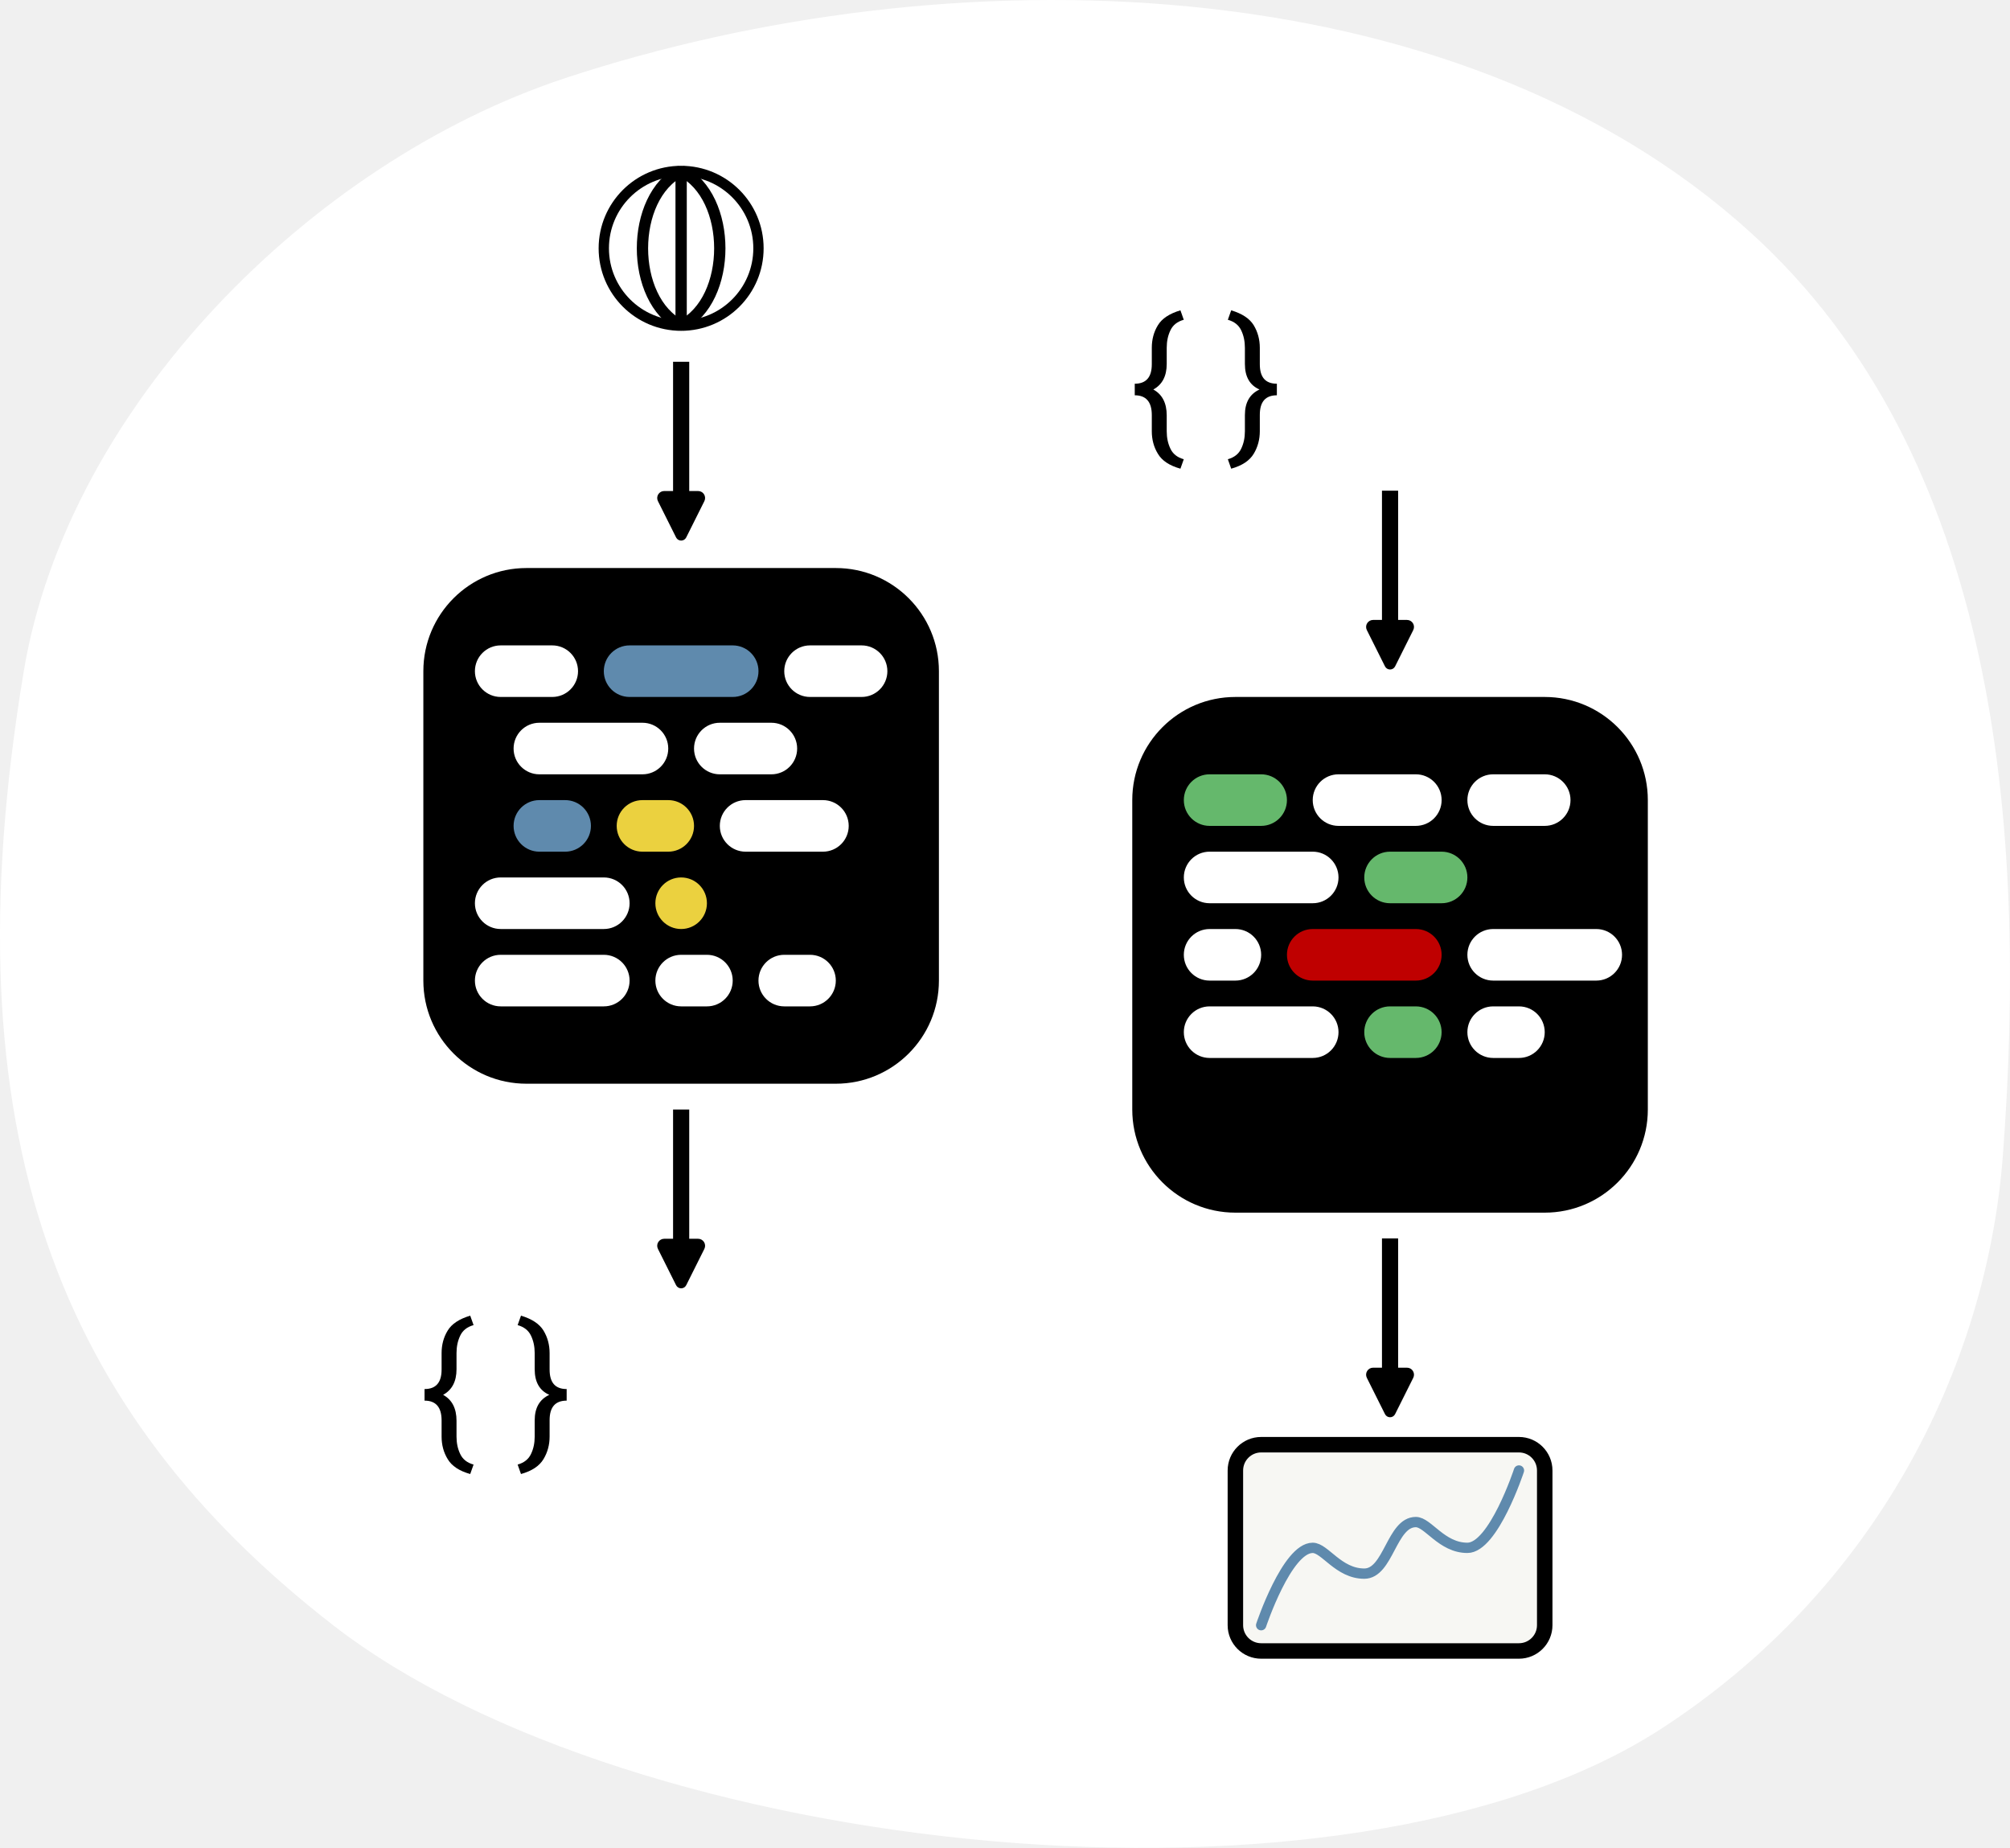
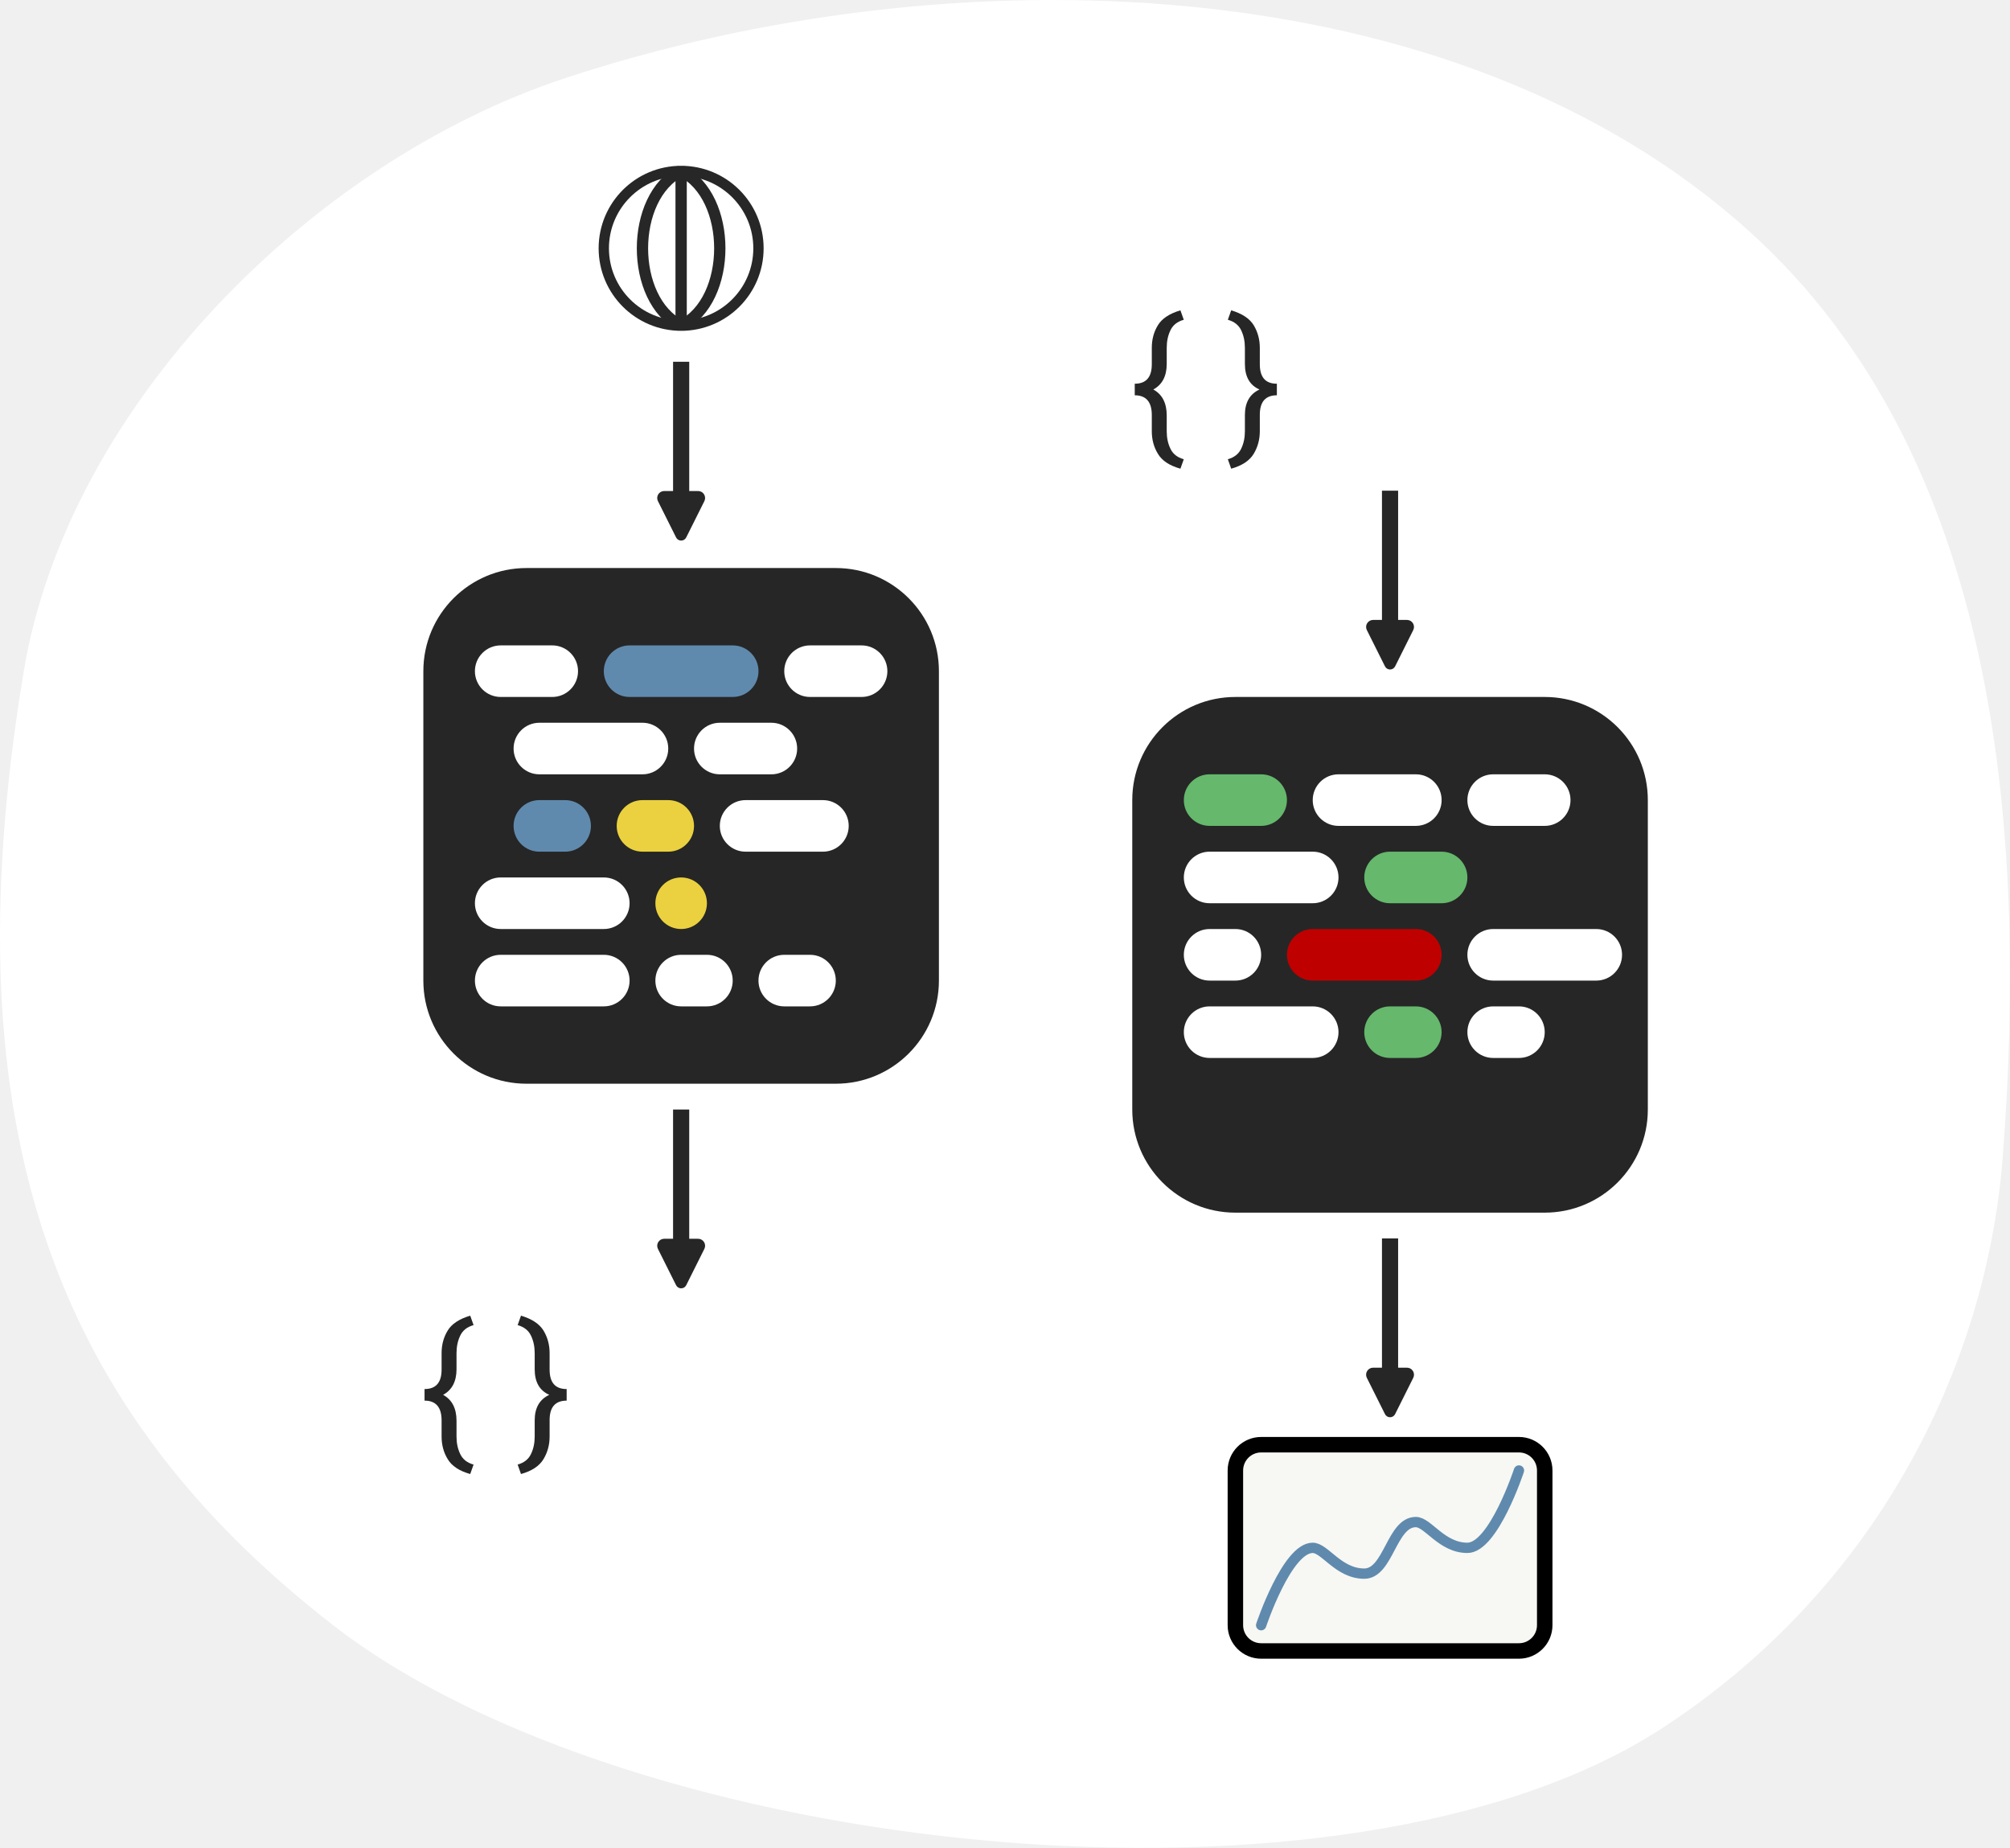
- <svg xmlns="http://www.w3.org/2000/svg" width="389.857" height="358.328" viewBox="0 0 103.15 94.808" version="1.1" id="svg1">
+ <svg xmlns="http://www.w3.org/2000/svg" width="389.857" height="358.328" viewBox="0 0 103.15 94.808" version="1.1" id="svg1" xml:space="preserve">
  <defs id="defs1">
    <marker style="overflow:visible" id="RoundedArrow" refX="0" refY="0" orient="auto-start-reverse" markerWidth="0.5" markerHeight="0.5" viewBox="0 0 1 1" preserveAspectRatio="xMidYMid">
      <path transform="scale(0.7)" d="m -0.211,-4.106 6.422,3.211 a 1,1 90 0 1 0,1.789 L -0.211,4.106 A 1.236,1.236 31.717 0 1 -2,3 v -6 a 1.236,1.236 148.283 0 1 1.789,-1.106 z" style="fill:context-stroke;fill-rule:evenodd;stroke:none" id="path8" />
    </marker>
  </defs>
  <g id="layer1" transform="translate(-17.30016,-13.18876)">
    <g id="g36">
      <path style="fill:#ffffff;fill-opacity:1;stroke:none;stroke-width:0.529;stroke-linecap:round;stroke-dasharray:none;stroke-opacity:1" d="M 34.396,96.573 C 20.369,85.689 14.552,71.438 18.521,47.625 20.779,34.078 33.26,21.503 46.302,17.198 c 19.628,-6.478 45.556,-5.962 60.854,7.938 12.598,11.446 14.214,30.367 12.928,47.34 -0.827,10.918 -6.561,22.279 -17.499,29.389 -16.267,10.576 -52.861,6.603 -68.19,-5.292 z" id="path36" />
      <g id="g11" transform="translate(12.56771,15.875)">
        <g id="g38-3-8">
-           <rect style="fill:#000000;stroke:none;stroke-width:1.665" id="rect1-4-5" width="26.458" height="26.458" x="26.458" y="26.458" ry="5.292" />
-           <rect style="fill:#ffffff;fill-opacity:1;stroke:none;stroke-width:1.665" id="rect2-3-4" width="5.292" height="2.646" x="29.104" y="30.427" ry="1.323" />
-           <rect style="fill:#5f8aad;fill-opacity:1;stroke:none;stroke-width:1.665" id="rect3-7-7" width="7.938" height="2.646" x="35.719" y="30.427" ry="1.323" />
-           <rect style="fill:#ffffff;fill-opacity:1;stroke:none;stroke-width:1.665" id="rect4-7-9" width="5.292" height="2.646" x="44.979" y="30.427" ry="1.323" />
-           <rect style="fill:#ffffff;fill-opacity:1;stroke:none;stroke-width:2.039" id="rect5-5-6" width="7.937" height="2.646" x="31.089" y="34.396" ry="1.323" />
-           <rect style="fill:#ffffff;fill-opacity:1;stroke:none;stroke-width:1.665" id="rect6-1-6" width="5.292" height="2.646" x="40.349" y="34.396" ry="1.323" />
-           <rect style="fill:#5f8aad;fill-opacity:1;stroke:none;stroke-width:1.442" id="rect7-2-6" width="3.969" height="2.646" x="31.089" y="38.365" ry="1.323" />
-           <rect style="fill:#ebd13f;fill-opacity:1;stroke:none;stroke-width:1.442" id="rect8-6-6" width="3.969" height="2.646" x="36.38" y="38.365" ry="1.323" />
-           <rect style="fill:#ffffff;fill-opacity:1;stroke:none;stroke-width:1.862" id="rect9-6-7" width="6.615" height="2.646" x="41.672" y="38.365" ry="1.323" />
-           <rect style="fill:#ffffff;fill-opacity:1;stroke:none;stroke-width:2.039" id="rect10-5-0" width="7.938" height="2.646" x="29.104" y="42.333" ry="1.323" />
-           <rect style="fill:#ebd13f;fill-opacity:1;stroke:none;stroke-width:1.177" id="rect11-4-4" width="2.646" height="2.646" x="38.365" y="42.333" ry="1.323" />
-           <rect style="fill:#ffffff;fill-opacity:1;stroke:none;stroke-width:2.039" id="rect125-1" width="7.938" height="2.646" x="29.104" y="46.302" ry="1.323" />
-           <rect style="fill:#ffffff;fill-opacity:1;stroke:none;stroke-width:1.442" id="rect126-0" width="3.969" height="2.646" x="38.365" y="46.302" ry="1.323" />
-           <rect style="fill:#ffffff;fill-opacity:1;stroke:none;stroke-width:1.442" id="rect127-8" width="3.969" height="2.646" x="43.656" y="46.302" ry="1.323" />
+           <rect style="fill:#262626;fill-opacity:1;stroke:none;stroke-width:1.665" id="rect1-4-5" width="26.458" height="26.458" x="26.458" y="26.458" ry="5.292" rx="5.292" />
+           <rect style="fill:#ffffff;fill-opacity:1;stroke:none;stroke-width:1.665" id="rect2-3-4" width="5.292" height="2.646" x="29.104" y="30.427" ry="1.323" rx="1.323" />
+           <rect style="fill:#5f8aad;fill-opacity:1;stroke:none;stroke-width:1.665" id="rect3-7-7" width="7.938" height="2.646" x="35.719" y="30.427" ry="1.323" rx="1.323" />
+           <rect style="fill:#ffffff;fill-opacity:1;stroke:none;stroke-width:1.665" id="rect4-7-9" width="5.292" height="2.646" x="44.979" y="30.427" ry="1.323" rx="1.323" />
+           <rect style="fill:#ffffff;fill-opacity:1;stroke:none;stroke-width:2.039" id="rect5-5-6" width="7.937" height="2.646" x="31.089" y="34.396" ry="1.323" rx="1.323" />
+           <rect style="fill:#ffffff;fill-opacity:1;stroke:none;stroke-width:1.665" id="rect6-1-6" width="5.292" height="2.646" x="40.349" y="34.396" ry="1.323" rx="1.323" />
+           <rect style="fill:#5f8aad;fill-opacity:1;stroke:none;stroke-width:1.442" id="rect7-2-6" width="3.969" height="2.646" x="31.089" y="38.365" ry="1.323" rx="1.323" />
+           <rect style="fill:#ebd13f;fill-opacity:1;stroke:none;stroke-width:1.442" id="rect8-6-6" width="3.969" height="2.646" x="36.38" y="38.365" ry="1.323" rx="1.323" />
+           <rect style="fill:#ffffff;fill-opacity:1;stroke:none;stroke-width:1.862" id="rect9-6-7" width="6.615" height="2.646" x="41.672" y="38.365" ry="1.323" rx="1.323" />
+           <rect style="fill:#ffffff;fill-opacity:1;stroke:none;stroke-width:2.039" id="rect10-5-0" width="7.938" height="2.646" x="29.104" y="42.333" ry="1.323" rx="1.323" />
+           <rect style="fill:#ebd13f;fill-opacity:1;stroke:none;stroke-width:1.177" id="rect11-4-4" width="2.646" height="2.646" x="38.365" y="42.333" ry="1.323" rx="1.323" />
+           <rect style="fill:#ffffff;fill-opacity:1;stroke:none;stroke-width:2.039" id="rect125-1" width="7.938" height="2.646" x="29.104" y="46.302" ry="1.323" rx="1.323" />
+           <rect style="fill:#ffffff;fill-opacity:1;stroke:none;stroke-width:1.442" id="rect126-0" width="3.969" height="2.646" x="38.365" y="46.302" ry="1.323" rx="1.323" />
+           <rect style="fill:#ffffff;fill-opacity:1;stroke:none;stroke-width:1.442" id="rect127-8" width="3.969" height="2.646" x="43.656" y="46.302" ry="1.323" rx="1.323" />
        </g>
-         <path style="fill:none;fill-rule:evenodd;stroke:#000000;stroke-width:0.829;stroke-linecap:butt;stroke-linejoin:miter;stroke-dasharray:none;stroke-opacity:1;marker-end:url(#RoundedArrow)" d="m 39.688,54.24 v 7.212" id="path23" />
-         <path style="fill:none;fill-rule:evenodd;stroke:#000000;stroke-width:0.829;stroke-linecap:butt;stroke-linejoin:miter;stroke-dasharray:none;stroke-opacity:1;marker-end:url(#RoundedArrow)" d="m 39.688,15.875 v 7.212" id="path24" />
-         <text xml:space="preserve" style="font-size:8.467px;font-family:Roboto;-inkscape-font-specification:Roboto;text-align:center;writing-mode:lr-tb;direction:ltr;text-anchor:middle;fill:#000000;fill-opacity:1;stroke:none;stroke-width:1.058;stroke-dasharray:none;stroke-opacity:1" x="39.623" y="71.425" id="text28">
-           <tspan id="tspan28" style="font-size:8.467px;fill:#000000;stroke:none;stroke-width:1.058" x="39.623" y="71.425">{ }</tspan>
+         <path style="fill:none;fill-rule:evenodd;stroke:#262626;stroke-width:0.829;stroke-linecap:butt;stroke-linejoin:miter;stroke-dasharray:none;stroke-opacity:1;marker-end:url(#RoundedArrow)" d="m 39.688,54.24 v 7.212" id="path23" />
+         <path style="fill:none;fill-rule:evenodd;stroke:#272727;stroke-width:0.829;stroke-linecap:butt;stroke-linejoin:miter;stroke-dasharray:none;stroke-opacity:1;marker-end:url(#RoundedArrow)" d="m 39.688,15.875 v 7.212" id="path24" />
+         <text xml:space="preserve" style="font-size:8.467px;font-family:Roboto;-inkscape-font-specification:Roboto;text-align:center;writing-mode:lr-tb;direction:ltr;text-anchor:middle;fill:#262626;fill-opacity:1;stroke:none;stroke-width:1.058;stroke-dasharray:none;stroke-opacity:1" x="39.623" y="71.425" id="text28">
+           <tspan id="tspan28" style="font-size:8.467px;fill:#262626;fill-opacity:1;stroke:none;stroke-width:1.058" x="39.623" y="71.425">{ }</tspan>
        </text>
        <g id="g35" transform="translate(0,-0.5291667)">
-           <circle style="fill:#ffffff;fill-opacity:1;stroke:#000000;stroke-width:0.529;stroke-dasharray:none;stroke-opacity:1" id="path30" cx="39.687" cy="10.583" r="3.969" />
-           <path style="fill:#ffffff;fill-opacity:1;stroke:#000000;stroke-width:0.58;stroke-dasharray:none;stroke-opacity:1" d="M 39.687,6.615 V 14.552" id="path32" />
-           <path style="fill:none;fill-opacity:1;stroke:#000000;stroke-width:0.58;stroke-dasharray:none;stroke-opacity:1" d="m 39.687,6.615 c 2.646,1.323 2.646,6.615 0,7.938" id="path34" />
-           <path style="fill:none;fill-opacity:1;stroke:#000000;stroke-width:0.58;stroke-dasharray:none;stroke-opacity:1" d="m 39.687,6.615 c -2.646,1.323 -2.646,6.615 0,7.938" id="path35" />
+           <circle style="fill:#ffffff;fill-opacity:1;stroke:#272727;stroke-width:0.529;stroke-dasharray:none;stroke-opacity:1" id="path30" cx="39.687" cy="10.583" r="3.969" />
+           <path style="fill:#ffffff;fill-opacity:1;stroke:#272727;stroke-width:0.58;stroke-dasharray:none;stroke-opacity:1" d="M 39.687,6.615 V 14.552" id="path32" />
+           <path style="fill:none;fill-opacity:1;stroke:#272727;stroke-width:0.58;stroke-dasharray:none;stroke-opacity:1" d="m 39.687,6.615 c 2.646,1.323 2.646,6.615 0,7.938" id="path34" />
+           <path style="fill:none;fill-opacity:1;stroke:#272727;stroke-width:0.58;stroke-dasharray:none;stroke-opacity:1" d="m 39.687,6.615 c -2.646,1.323 -2.646,6.615 0,7.938" id="path35" />
        </g>
      </g>
      <g id="g22" transform="translate(44.97917,-5.291673)">
        <g id="g37">
-           <rect style="fill:#000000;stroke:none;stroke-width:1.665" id="rect12" width="26.458" height="26.458" x="30.427" y="54.24" ry="5.292" />
-           <rect style="fill:#65b86c;fill-opacity:1;stroke:none;stroke-width:1.665" id="rect13" width="5.292" height="2.646" x="33.073" y="58.208" ry="1.323" />
-           <rect style="fill:#bf0000;fill-opacity:1;stroke:none;stroke-width:1.665" id="rect14" width="7.938" height="2.646" x="38.365" y="66.146" ry="1.323" />
-           <rect style="fill:#ffffff;fill-opacity:1;stroke:none;stroke-width:1.862" id="rect15" width="6.615" height="2.646" x="39.688" y="58.208" ry="1.323" />
-           <rect style="fill:#ffffff;fill-opacity:1;stroke:none;stroke-width:2.039" id="rect16" width="7.938" height="2.646" x="33.073" y="62.177" ry="1.323" />
-           <rect style="fill:#ffffff;fill-opacity:1;stroke:none;stroke-width:1.442" id="rect17" width="3.969" height="2.646" x="47.625" y="70.115" ry="1.323" />
-           <rect style="fill:#ffffff;fill-opacity:1;stroke:none;stroke-width:1.442" id="rect18" width="3.969" height="2.646" x="33.073" y="66.146" ry="1.323" />
-           <rect style="fill:#65b86c;fill-opacity:1;stroke:none;stroke-width:1.665" id="rect19" width="5.292" height="2.646" x="42.333" y="62.177" ry="1.323" />
-           <rect style="fill:#ffffff;fill-opacity:1;stroke:none;stroke-width:2.039" id="rect20" width="7.937" height="2.646" x="47.625" y="66.146" ry="1.323" />
-           <rect style="fill:#ffffff;fill-opacity:1;stroke:none;stroke-width:2.039" id="rect21" width="7.938" height="2.646" x="33.073" y="70.115" ry="1.323" />
-           <rect style="fill:#65b86c;fill-opacity:1;stroke:none;stroke-width:1.442" id="rect22" width="3.969" height="2.646" x="42.333" y="70.115" ry="1.323" />
-           <rect style="fill:#ffffff;fill-opacity:1;stroke:none;stroke-width:1.665" id="rect23" width="5.292" height="2.646" x="47.625" y="58.208" ry="1.323" />
+           <rect style="fill:#262626;fill-opacity:1;stroke:none;stroke-width:1.665" id="rect12" width="26.458" height="26.458" x="30.427" y="54.24" ry="5.292" rx="5.292" />
+           <rect style="fill:#65b86c;fill-opacity:1;stroke:none;stroke-width:1.665" id="rect13" width="5.292" height="2.646" x="33.073" y="58.208" ry="1.323" rx="1.323" />
+           <rect style="fill:#bf0000;fill-opacity:1;stroke:none;stroke-width:1.665" id="rect14" width="7.938" height="2.646" x="38.365" y="66.146" ry="1.323" rx="1.323" />
+           <rect style="fill:#ffffff;fill-opacity:1;stroke:none;stroke-width:1.862" id="rect15" width="6.615" height="2.646" x="39.688" y="58.208" ry="1.323" rx="1.323" />
+           <rect style="fill:#ffffff;fill-opacity:1;stroke:none;stroke-width:2.039" id="rect16" width="7.938" height="2.646" x="33.073" y="62.177" ry="1.323" rx="1.323" />
+           <rect style="fill:#ffffff;fill-opacity:1;stroke:none;stroke-width:1.442" id="rect17" width="3.969" height="2.646" x="47.625" y="70.115" ry="1.323" rx="1.323" />
+           <rect style="fill:#ffffff;fill-opacity:1;stroke:none;stroke-width:1.442" id="rect18" width="3.969" height="2.646" x="33.073" y="66.146" ry="1.323" rx="1.323" />
+           <rect style="fill:#65b86c;fill-opacity:1;stroke:none;stroke-width:1.665" id="rect19" width="5.292" height="2.646" x="42.333" y="62.177" ry="1.323" rx="1.323" />
+           <rect style="fill:#ffffff;fill-opacity:1;stroke:none;stroke-width:2.039" id="rect20" width="7.937" height="2.646" x="47.625" y="66.146" ry="1.323" rx="1.323" />
+           <rect style="fill:#ffffff;fill-opacity:1;stroke:none;stroke-width:2.039" id="rect21" width="7.938" height="2.646" x="33.073" y="70.115" ry="1.323" rx="1.323" />
+           <rect style="fill:#65b86c;fill-opacity:1;stroke:none;stroke-width:1.442" id="rect22" width="3.969" height="2.646" x="42.333" y="70.115" ry="1.323" rx="1.323" />
+           <rect style="fill:#ffffff;fill-opacity:1;stroke:none;stroke-width:1.665" id="rect23" width="5.292" height="2.646" x="47.625" y="58.208" ry="1.323" rx="1.323" />
        </g>
-         <path style="fill:none;fill-rule:evenodd;stroke:#000000;stroke-width:0.829;stroke-linecap:butt;stroke-linejoin:miter;stroke-dasharray:none;stroke-opacity:1;marker-end:url(#RoundedArrow)" d="m 43.656,43.656 v 7.212" id="path25" />
-         <path style="fill:none;fill-rule:evenodd;stroke:#000000;stroke-width:0.829;stroke-linecap:butt;stroke-linejoin:miter;stroke-dasharray:none;stroke-opacity:1;marker-end:url(#RoundedArrow)" d="m 43.656,82.021 v 7.212" id="path26" />
-         <rect style="fill:#f7f7f3;fill-opacity:1;stroke:#000000;stroke-width:0.794;stroke-dasharray:none;stroke-opacity:1" id="rect28" width="15.875" height="10.583" x="35.719" y="92.604" ry="1.323" />
+         <path style="fill:none;fill-rule:evenodd;stroke:#262626;stroke-width:0.829;stroke-linecap:butt;stroke-linejoin:miter;stroke-dasharray:none;stroke-opacity:1;marker-end:url(#RoundedArrow)" d="m 43.656,43.656 v 7.212" id="path25" />
+         <path style="fill:none;fill-rule:evenodd;stroke:#262626;stroke-width:0.829;stroke-linecap:butt;stroke-linejoin:miter;stroke-dasharray:none;stroke-opacity:1;marker-end:url(#RoundedArrow)" d="m 43.656,82.021 v 7.212" id="path26" />
+         <rect style="fill:#f7f7f3;fill-opacity:1;stroke:#000000;stroke-width:0.794;stroke-dasharray:none;stroke-opacity:1" id="rect28" width="15.875" height="10.583" x="35.719" y="92.604" ry="1.323" rx="1.323" />
        <path style="fill:none;fill-opacity:1;stroke:#5f8aad;stroke-width:0.529;stroke-linecap:round;stroke-dasharray:none;stroke-opacity:1" d="m 72.76,101.865 c 0,0 1.323,-3.969 2.646,-3.969 0.624,0 1.323,1.323 2.646,1.323 1.247,0 1.399,-2.646 2.646,-2.646 0.624,0 1.323,1.323 2.646,1.323 1.339,0 2.646,-3.969 2.646,-3.969" id="path29" transform="translate(-35.71875)" />
-         <text xml:space="preserve" style="font-size:8.467px;font-family:Roboto;-inkscape-font-specification:Roboto;text-align:center;writing-mode:lr-tb;direction:ltr;text-anchor:middle;fill:#000000;fill-opacity:1;stroke:none;stroke-width:1.058;stroke-dasharray:none;stroke-opacity:1" x="43.656" y="41.01" id="text29">
-           <tspan id="tspan29" style="font-size:8.467px;fill:#000000;stroke:none;stroke-width:1.058" x="43.656" y="41.01">{ }</tspan>
+         <text xml:space="preserve" style="font-size:8.467px;font-family:Roboto;-inkscape-font-specification:Roboto;text-align:center;writing-mode:lr-tb;direction:ltr;text-anchor:middle;fill:#262626;fill-opacity:1;stroke:none;stroke-width:1.058;stroke-dasharray:none;stroke-opacity:1" x="43.656" y="41.01" id="text29">
+           <tspan id="tspan29" style="font-size:8.467px;fill:#262626;fill-opacity:1;stroke:none;stroke-width:1.058" x="43.656" y="41.01">{ }</tspan>
        </text>
      </g>
    </g>
  </g>
</svg>
